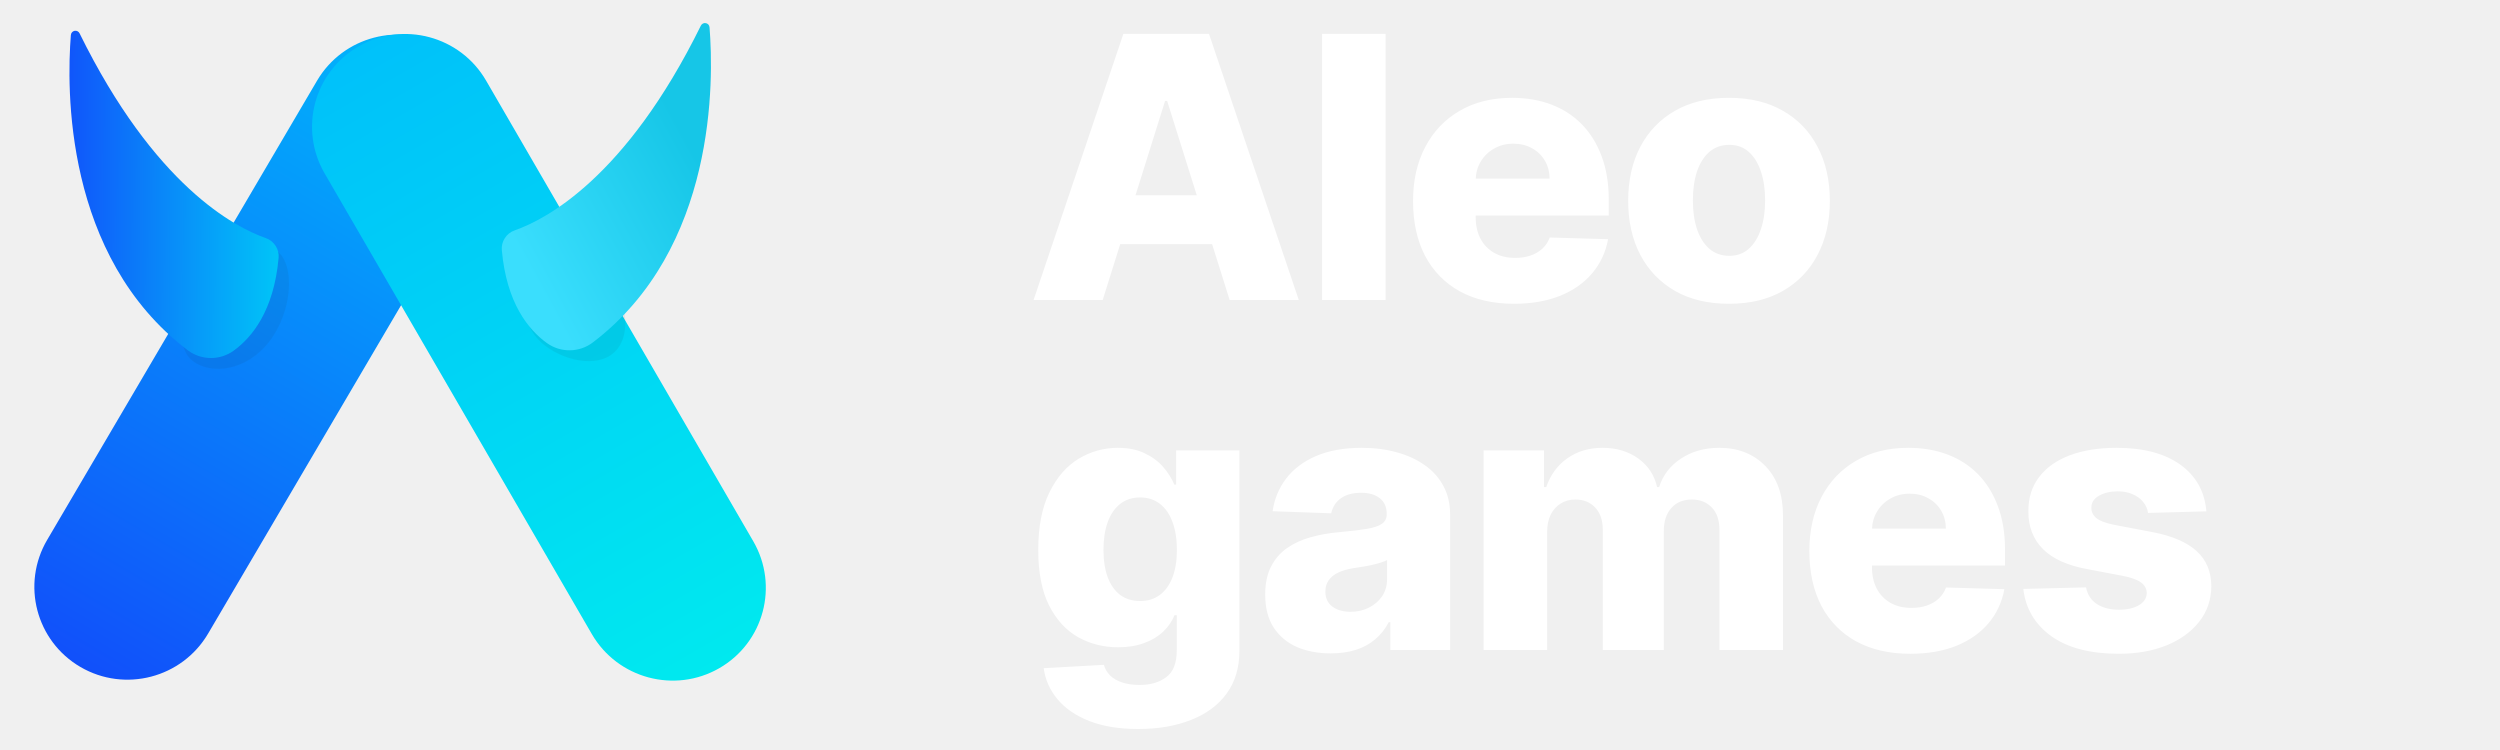
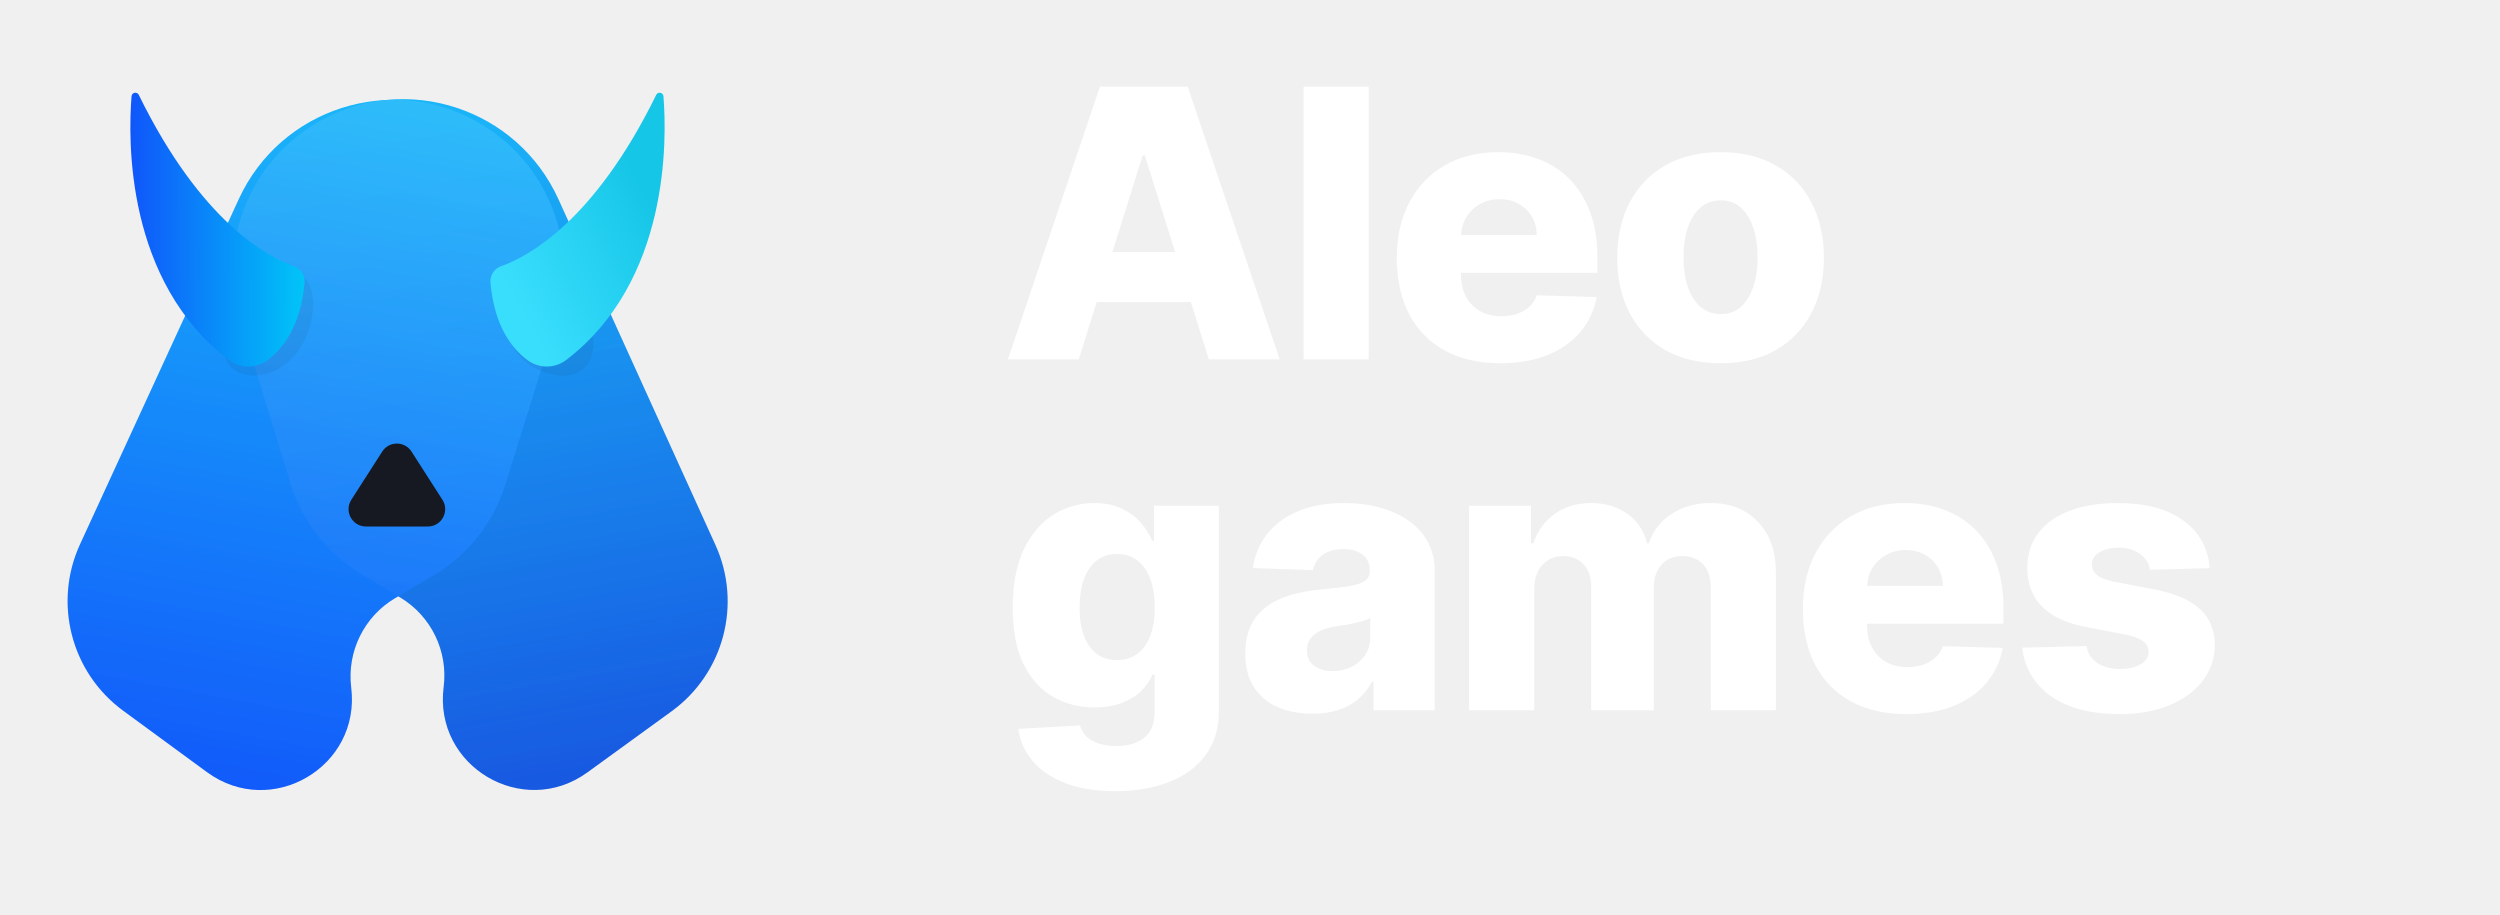
- <svg xmlns="http://www.w3.org/2000/svg" width="100" height="30" viewBox="0 0 100 30" fill="none">
-   <path d="M44.108 12H41.343L44.935 1.355H48.36L51.951 12H49.186L46.686 4.037H46.603L44.108 12ZM43.739 7.811H49.519V9.765H43.739V7.811ZM55.425 1.355V12H52.883V1.355H55.425ZM60.56 12.151C59.725 12.151 59.005 11.986 58.398 11.657C57.795 11.324 57.331 10.851 57.005 10.238C56.683 9.621 56.522 8.888 56.522 8.039C56.522 7.215 56.685 6.494 57.011 5.877C57.336 5.257 57.795 4.775 58.388 4.432C58.98 4.086 59.679 3.913 60.483 3.913C61.051 3.913 61.571 4.001 62.042 4.178C62.513 4.354 62.92 4.616 63.263 4.962C63.606 5.309 63.873 5.737 64.064 6.246C64.254 6.752 64.35 7.333 64.35 7.987V8.622H57.411V7.145H61.985C61.981 6.875 61.917 6.634 61.792 6.423C61.668 6.212 61.496 6.047 61.278 5.929C61.063 5.808 60.815 5.747 60.535 5.747C60.25 5.747 59.996 5.811 59.77 5.94C59.545 6.064 59.367 6.236 59.235 6.454C59.103 6.669 59.034 6.913 59.027 7.187V8.689C59.027 9.015 59.091 9.301 59.219 9.547C59.348 9.789 59.53 9.978 59.765 10.113C60.001 10.248 60.282 10.316 60.607 10.316C60.833 10.316 61.037 10.285 61.221 10.222C61.404 10.16 61.562 10.068 61.694 9.947C61.825 9.826 61.924 9.677 61.99 9.5L64.324 9.568C64.227 10.091 64.013 10.546 63.684 10.934C63.358 11.319 62.931 11.619 62.4 11.834C61.87 12.045 61.257 12.151 60.56 12.151ZM69.16 12.151C68.322 12.151 67.601 11.979 66.998 11.636C66.399 11.29 65.936 10.808 65.61 10.191C65.288 9.571 65.127 8.852 65.127 8.034C65.127 7.213 65.288 6.494 65.61 5.877C65.936 5.257 66.399 4.775 66.998 4.432C67.601 4.086 68.322 3.913 69.16 3.913C69.999 3.913 70.718 4.086 71.317 4.432C71.92 4.775 72.383 5.257 72.705 5.877C73.031 6.494 73.194 7.213 73.194 8.034C73.194 8.852 73.031 9.571 72.705 10.191C72.383 10.808 71.92 11.29 71.317 11.636C70.718 11.979 69.999 12.151 69.16 12.151ZM69.176 10.233C69.481 10.233 69.739 10.139 69.95 9.952C70.162 9.765 70.323 9.505 70.434 9.173C70.548 8.84 70.605 8.455 70.605 8.019C70.605 7.575 70.548 7.187 70.434 6.854C70.323 6.522 70.162 6.262 69.95 6.075C69.739 5.888 69.481 5.794 69.176 5.794C68.861 5.794 68.594 5.888 68.375 6.075C68.161 6.262 67.996 6.522 67.882 6.854C67.771 7.187 67.715 7.575 67.715 8.019C67.715 8.455 67.771 8.84 67.882 9.173C67.996 9.505 68.161 9.765 68.375 9.952C68.594 10.139 68.861 10.233 69.176 10.233ZM45.527 29.16C44.768 29.16 44.118 29.054 43.578 28.843C43.037 28.632 42.613 28.342 42.305 27.975C41.996 27.608 41.811 27.192 41.748 26.728L44.155 26.593C44.2 26.755 44.283 26.897 44.404 27.019C44.529 27.14 44.69 27.234 44.888 27.299C45.089 27.365 45.324 27.398 45.595 27.398C46.021 27.398 46.373 27.294 46.65 27.086C46.93 26.882 47.071 26.523 47.071 26.01V24.607H46.982C46.882 24.853 46.73 25.073 46.525 25.267C46.321 25.461 46.066 25.614 45.761 25.724C45.459 25.835 45.113 25.891 44.721 25.891C44.139 25.891 43.606 25.756 43.121 25.485C42.639 25.212 42.253 24.789 41.962 24.217C41.674 23.642 41.53 22.902 41.53 21.998C41.53 21.066 41.679 20.298 41.977 19.695C42.275 19.089 42.665 18.64 43.147 18.349C43.632 18.058 44.153 17.913 44.711 17.913C45.13 17.913 45.489 17.985 45.787 18.131C46.088 18.273 46.336 18.457 46.53 18.682C46.724 18.907 46.871 19.141 46.972 19.384H47.045V18.017H49.576V26.031C49.576 26.707 49.406 27.277 49.067 27.741C48.727 28.206 48.252 28.557 47.642 28.796C47.033 29.039 46.328 29.16 45.527 29.16ZM45.605 24.041C45.913 24.041 46.177 23.959 46.395 23.796C46.613 23.633 46.781 23.399 46.899 23.095C47.017 22.79 47.076 22.424 47.076 21.998C47.076 21.565 47.017 21.192 46.899 20.88C46.785 20.565 46.617 20.323 46.395 20.153C46.177 19.983 45.913 19.898 45.605 19.898C45.29 19.898 45.023 19.985 44.805 20.158C44.586 20.331 44.42 20.576 44.306 20.891C44.195 21.203 44.139 21.572 44.139 21.998C44.139 22.424 44.197 22.79 44.311 23.095C44.425 23.399 44.59 23.633 44.805 23.796C45.023 23.959 45.29 24.041 45.605 24.041ZM53.233 26.135C52.724 26.135 52.271 26.05 51.876 25.881C51.485 25.707 51.175 25.447 50.946 25.101C50.721 24.751 50.608 24.312 50.608 23.786C50.608 23.342 50.686 22.968 50.842 22.663C50.998 22.358 51.213 22.11 51.486 21.92C51.76 21.729 52.075 21.585 52.432 21.488C52.789 21.388 53.17 21.32 53.576 21.286C54.03 21.244 54.395 21.201 54.673 21.156C54.95 21.107 55.151 21.04 55.276 20.953C55.404 20.863 55.468 20.737 55.468 20.574V20.548C55.468 20.281 55.376 20.075 55.192 19.929C55.009 19.784 54.761 19.711 54.449 19.711C54.113 19.711 53.843 19.784 53.638 19.929C53.434 20.075 53.304 20.276 53.248 20.532L50.904 20.449C50.974 19.964 51.152 19.531 51.44 19.15C51.731 18.765 52.129 18.463 52.635 18.245C53.145 18.023 53.756 17.913 54.47 17.913C54.979 17.913 55.449 17.973 55.878 18.095C56.308 18.212 56.682 18.386 57.001 18.614C57.32 18.84 57.566 19.117 57.739 19.446C57.916 19.775 58.004 20.151 58.004 20.574V26H55.613V24.888H55.551C55.409 25.158 55.227 25.387 55.005 25.574C54.787 25.761 54.529 25.901 54.231 25.995C53.936 26.088 53.604 26.135 53.233 26.135ZM54.018 24.472C54.291 24.472 54.538 24.416 54.756 24.306C54.977 24.195 55.154 24.042 55.286 23.848C55.418 23.651 55.483 23.422 55.483 23.162V22.403C55.411 22.441 55.322 22.476 55.218 22.507C55.118 22.538 55.007 22.568 54.886 22.596C54.764 22.623 54.64 22.648 54.511 22.668C54.383 22.689 54.26 22.708 54.142 22.726C53.903 22.764 53.699 22.823 53.529 22.902C53.363 22.982 53.235 23.086 53.145 23.214C53.058 23.339 53.015 23.488 53.015 23.661C53.015 23.924 53.108 24.125 53.295 24.264C53.486 24.403 53.727 24.472 54.018 24.472ZM59.344 26V18.017H61.761V19.482H61.849C62.016 18.997 62.297 18.614 62.691 18.334C63.087 18.053 63.558 17.913 64.105 17.913C64.66 17.913 65.134 18.055 65.529 18.339C65.924 18.623 66.176 19.004 66.283 19.482H66.366C66.515 19.008 66.806 18.628 67.239 18.344C67.672 18.056 68.184 17.913 68.773 17.913C69.528 17.913 70.141 18.155 70.613 18.64C71.084 19.122 71.32 19.784 71.32 20.626V26H68.778V21.208C68.778 20.809 68.676 20.506 68.471 20.298C68.267 20.087 68.002 19.981 67.676 19.981C67.326 19.981 67.05 20.096 66.85 20.324C66.652 20.549 66.553 20.853 66.553 21.234V26H64.111V21.182C64.111 20.811 64.01 20.518 63.809 20.303C63.608 20.089 63.343 19.981 63.014 19.981C62.792 19.981 62.596 20.035 62.426 20.142C62.257 20.246 62.123 20.395 62.026 20.589C61.933 20.783 61.886 21.012 61.886 21.275V26H59.344ZM76.412 26.151C75.577 26.151 74.856 25.986 74.25 25.657C73.647 25.324 73.183 24.851 72.857 24.238C72.535 23.621 72.374 22.888 72.374 22.039C72.374 21.215 72.537 20.494 72.862 19.877C73.188 19.257 73.647 18.775 74.24 18.432C74.832 18.086 75.53 17.913 76.334 17.913C76.903 17.913 77.422 18.001 77.894 18.178C78.365 18.354 78.772 18.616 79.115 18.962C79.458 19.309 79.725 19.737 79.915 20.246C80.106 20.752 80.201 21.333 80.201 21.988V22.622H73.262V21.145H77.836C77.833 20.875 77.769 20.634 77.644 20.423C77.519 20.212 77.348 20.047 77.129 19.929C76.915 19.808 76.667 19.747 76.386 19.747C76.102 19.747 75.847 19.811 75.622 19.94C75.397 20.064 75.219 20.236 75.087 20.454C74.955 20.669 74.886 20.913 74.879 21.187V22.689C74.879 23.015 74.943 23.301 75.071 23.547C75.199 23.789 75.381 23.978 75.617 24.113C75.853 24.248 76.133 24.316 76.459 24.316C76.684 24.316 76.889 24.285 77.072 24.222C77.256 24.16 77.414 24.068 77.545 23.947C77.677 23.826 77.776 23.677 77.841 23.5L80.175 23.567C80.078 24.091 79.865 24.546 79.536 24.934C79.21 25.319 78.782 25.619 78.252 25.834C77.722 26.045 77.109 26.151 76.412 26.151ZM88.255 20.454L85.921 20.517C85.897 20.35 85.831 20.203 85.724 20.075C85.617 19.943 85.476 19.841 85.303 19.768C85.133 19.692 84.936 19.654 84.71 19.654C84.416 19.654 84.165 19.713 83.957 19.831C83.752 19.948 83.652 20.108 83.655 20.309C83.652 20.465 83.714 20.6 83.843 20.714C83.974 20.828 84.208 20.92 84.544 20.989L86.083 21.281C86.88 21.433 87.472 21.686 87.86 22.039C88.252 22.393 88.449 22.861 88.453 23.443C88.449 23.99 88.286 24.467 87.964 24.872C87.645 25.277 87.209 25.593 86.654 25.818C86.1 26.04 85.466 26.151 84.752 26.151C83.612 26.151 82.713 25.917 82.055 25.449C81.4 24.978 81.025 24.347 80.932 23.557L83.442 23.495C83.498 23.786 83.641 24.008 83.874 24.16C84.106 24.312 84.402 24.389 84.762 24.389C85.088 24.389 85.353 24.328 85.558 24.207C85.762 24.086 85.866 23.924 85.87 23.724C85.866 23.543 85.786 23.399 85.63 23.292C85.475 23.181 85.23 23.095 84.898 23.032L83.505 22.767C82.704 22.622 82.108 22.353 81.717 21.962C81.325 21.567 81.131 21.064 81.135 20.454C81.131 19.921 81.273 19.465 81.561 19.087C81.848 18.706 82.257 18.415 82.787 18.214C83.317 18.013 83.943 17.913 84.664 17.913C85.745 17.913 86.597 18.14 87.221 18.593C87.845 19.044 88.189 19.664 88.255 20.454Z" fill="white" />
-   <rect width="7.449" height="28.753" rx="3.725" transform="matrix(0.864152 0.503231 -0.506684 0.862132 14.5688 0.0169296)" fill="url(#paint0_linear_601_2)" />
-   <rect width="7.449" height="28.753" rx="3.725" transform="matrix(0.867016 -0.49828 0.501722 0.865029 11.1152 3.71191)" fill="url(#paint1_linear_601_2)" />
-   <path opacity="0.06" d="M24.068 10.875C24.94 11.539 25.333 13.126 24.709 13.94C24.084 14.755 22.678 14.487 21.806 13.828C20.934 13.168 20.734 11.968 21.361 11.153C21.988 10.338 23.196 10.214 24.068 10.875Z" fill="#12100B" />
-   <path opacity="0.06" d="M11.088 10.046C11.803 10.59 11.708 12.437 10.777 13.652C9.847 14.867 8.433 14.988 7.717 14.444C7.001 13.9 7.176 12.476 8.106 11.261C9.037 10.047 10.372 9.503 11.088 10.046Z" fill="#12100B" />
-   <path d="M28.381 1.09C28.551 3.194 28.666 9.939 23.709 13.701C23.447 13.899 23.127 14.008 22.798 14.012C22.469 14.017 22.147 13.916 21.879 13.724C21.141 13.195 20.263 12.127 20.073 10.008C20.058 9.838 20.1 9.668 20.193 9.525C20.285 9.381 20.423 9.273 20.584 9.216C21.837 8.777 25.041 7.107 28.035 1.024C28.053 0.988 28.082 0.959 28.117 0.941C28.154 0.923 28.194 0.918 28.234 0.925C28.273 0.933 28.309 0.953 28.336 0.983C28.362 1.013 28.378 1.05 28.381 1.09Z" fill="url(#paint2_linear_601_2)" />
-   <path d="M2.835 1.399C2.666 3.502 2.551 10.247 7.508 14.009C7.77 14.207 8.09 14.317 8.419 14.321C8.748 14.325 9.07 14.224 9.338 14.033C10.076 13.503 10.954 12.435 11.144 10.316C11.159 10.146 11.117 9.976 11.024 9.833C10.932 9.689 10.794 9.581 10.633 9.524C9.379 9.085 6.175 7.415 3.182 1.332C3.165 1.296 3.136 1.267 3.1 1.249C3.064 1.231 3.023 1.225 2.983 1.233C2.944 1.24 2.908 1.261 2.881 1.291C2.854 1.321 2.838 1.359 2.835 1.399Z" fill="url(#paint3_linear_601_2)" />
+ <svg xmlns="http://www.w3.org/2000/svg" width="399" height="146" viewBox="0 0 399 146" fill="none">
+   <path d="M172.17 57.353H160.865L175.549 13.83H189.554L204.239 57.353H192.933L182.711 24.796H182.371L172.17 57.353ZM170.662 40.225H194.293V48.215H170.662V40.225ZM218.442 13.83V57.353H208.05V13.83H218.442ZM239.44 57.97C236.026 57.97 233.079 57.297 230.599 55.951C228.134 54.591 226.236 52.657 224.904 50.149C223.586 47.627 222.928 44.631 222.928 41.16C222.928 37.788 223.593 34.841 224.925 32.319C226.257 29.783 228.134 27.814 230.557 26.411C232.98 24.994 235.834 24.286 239.121 24.286C241.445 24.286 243.57 24.647 245.497 25.37C247.424 26.092 249.088 27.162 250.491 28.579C251.894 29.996 252.984 31.745 253.764 33.828C254.543 35.897 254.933 38.27 254.933 40.947V43.54H226.562V37.505H245.263C245.249 36.399 244.987 35.415 244.477 34.55C243.967 33.686 243.265 33.013 242.373 32.532C241.494 32.036 240.481 31.788 239.334 31.788C238.172 31.788 237.131 32.05 236.21 32.574C235.289 33.084 234.559 33.785 234.021 34.678C233.483 35.556 233.199 36.555 233.171 37.675V43.816C233.171 45.148 233.433 46.317 233.957 47.323C234.481 48.315 235.225 49.087 236.189 49.639C237.152 50.192 238.3 50.468 239.631 50.468C240.552 50.468 241.388 50.34 242.139 50.086C242.89 49.83 243.535 49.455 244.073 48.959C244.611 48.463 245.015 47.854 245.284 47.132L254.826 47.408C254.43 49.547 253.558 51.41 252.212 52.997C250.881 54.57 249.131 55.795 246.963 56.673C244.795 57.538 242.288 57.97 239.44 57.97ZM274.602 57.97C271.174 57.97 268.227 57.269 265.762 55.866C263.311 54.449 261.419 52.48 260.088 49.958C258.77 47.422 258.111 44.482 258.111 41.139C258.111 37.781 258.77 34.841 260.088 32.319C261.419 29.783 263.311 27.814 265.762 26.411C268.227 24.994 271.174 24.286 274.602 24.286C278.031 24.286 280.971 24.994 283.422 26.411C285.887 27.814 287.778 29.783 289.096 32.319C290.428 34.841 291.094 37.781 291.094 41.139C291.094 44.482 290.428 47.422 289.096 49.958C287.778 52.48 285.887 54.449 283.422 55.866C280.971 57.269 278.031 57.97 274.602 57.97ZM274.666 50.128C275.913 50.128 276.968 49.745 277.833 48.98C278.697 48.215 279.356 47.153 279.809 45.793C280.277 44.432 280.51 42.86 280.51 41.075C280.51 39.261 280.277 37.675 279.809 36.314C279.356 34.954 278.697 33.892 277.833 33.127C276.968 32.362 275.913 31.979 274.666 31.979C273.377 31.979 272.286 32.362 271.393 33.127C270.515 33.892 269.842 34.954 269.375 36.314C268.921 37.675 268.694 39.261 268.694 41.075C268.694 42.86 268.921 44.432 269.375 45.793C269.842 47.153 270.515 48.215 271.393 48.98C272.286 49.745 273.377 50.128 274.666 50.128ZM177.972 126.274C174.869 126.274 172.213 125.842 170.003 124.978C167.793 124.114 166.057 122.931 164.796 121.429C163.535 119.927 162.777 118.227 162.522 116.329L172.362 115.776C172.546 116.442 172.886 117.023 173.382 117.519C173.892 118.015 174.551 118.397 175.358 118.666C176.18 118.936 177.143 119.07 178.248 119.07C179.991 119.07 181.429 118.645 182.562 117.795C183.71 116.959 184.284 115.493 184.284 113.396V107.658H183.923C183.512 108.664 182.888 109.564 182.052 110.357C181.216 111.15 180.175 111.774 178.928 112.227C177.696 112.681 176.279 112.907 174.678 112.907C172.298 112.907 170.116 112.355 168.133 111.25C166.163 110.13 164.584 108.402 163.393 106.064C162.218 103.712 161.63 100.688 161.63 96.99C161.63 93.179 162.239 90.04 163.457 87.575C164.676 85.096 166.27 83.261 168.239 82.071C170.222 80.881 172.355 80.286 174.636 80.286C176.35 80.286 177.816 80.584 179.035 81.179C180.267 81.759 181.28 82.51 182.074 83.431C182.867 84.352 183.469 85.308 183.88 86.3H184.178V80.711H194.527V113.481C194.527 116.244 193.833 118.574 192.444 120.473C191.056 122.371 189.115 123.809 186.621 124.787C184.128 125.779 181.245 126.274 177.972 126.274ZM178.291 105.342C179.552 105.342 180.629 105.009 181.521 104.343C182.414 103.677 183.101 102.721 183.582 101.474C184.064 100.227 184.305 98.732 184.305 96.99C184.305 95.219 184.064 93.696 183.582 92.421C183.115 91.131 182.428 90.14 181.521 89.445C180.629 88.751 179.552 88.404 178.291 88.404C177.002 88.404 175.911 88.758 175.018 89.467C174.126 90.175 173.445 91.174 172.978 92.463C172.525 93.738 172.298 95.247 172.298 96.99C172.298 98.732 172.532 100.227 172.999 101.474C173.467 102.721 174.14 103.677 175.018 104.343C175.911 105.009 177.002 105.342 178.291 105.342ZM209.479 113.906C207.396 113.906 205.548 113.559 203.932 112.865C202.331 112.156 201.063 111.094 200.128 109.677C199.207 108.246 198.747 106.454 198.747 104.3C198.747 102.487 199.066 100.957 199.703 99.71C200.341 98.463 201.219 97.45 202.339 96.671C203.458 95.892 204.747 95.304 206.206 94.907C207.666 94.496 209.224 94.22 210.882 94.078C212.738 93.908 214.232 93.731 215.366 93.547C216.499 93.349 217.321 93.072 217.831 92.718C218.355 92.35 218.617 91.833 218.617 91.167V91.061C218.617 89.97 218.242 89.127 217.491 88.532C216.74 87.937 215.727 87.639 214.452 87.639C213.078 87.639 211.973 87.937 211.137 88.532C210.301 89.127 209.77 89.948 209.543 90.997L199.958 90.657C200.242 88.673 200.971 86.902 202.147 85.344C203.337 83.771 204.967 82.539 207.035 81.646C209.118 80.739 211.618 80.286 214.537 80.286C216.62 80.286 218.539 80.534 220.296 81.03C222.053 81.511 223.583 82.22 224.887 83.155C226.19 84.076 227.196 85.209 227.904 86.555C228.627 87.901 228.988 89.438 228.988 91.167V113.354H219.212V108.806H218.957C218.376 109.911 217.633 110.846 216.726 111.611C215.833 112.376 214.778 112.95 213.559 113.332C212.355 113.715 210.995 113.906 209.479 113.906ZM212.688 107.106C213.807 107.106 214.813 106.879 215.706 106.425C216.613 105.972 217.335 105.349 217.873 104.555C218.412 103.748 218.681 102.813 218.681 101.75V98.647C218.384 98.803 218.022 98.945 217.597 99.072C217.186 99.2 216.733 99.32 216.237 99.434C215.741 99.547 215.231 99.646 214.707 99.731C214.183 99.816 213.68 99.894 213.198 99.965C212.221 100.121 211.385 100.362 210.69 100.688C210.01 101.013 209.486 101.438 209.118 101.963C208.764 102.473 208.587 103.082 208.587 103.79C208.587 104.867 208.969 105.689 209.734 106.255C210.513 106.822 211.498 107.106 212.688 107.106ZM234.467 113.354V80.711H244.349V86.704H244.71C245.391 84.721 246.538 83.155 248.153 82.007C249.768 80.86 251.695 80.286 253.934 80.286C256.201 80.286 258.142 80.867 259.757 82.029C261.372 83.19 262.399 84.749 262.838 86.704H263.178C263.787 84.763 264.977 83.212 266.748 82.05C268.519 80.874 270.609 80.286 273.018 80.286C276.106 80.286 278.614 81.278 280.541 83.261C282.468 85.231 283.431 87.937 283.431 91.379V113.354H273.039V93.76C273.039 92.13 272.621 90.891 271.785 90.04C270.949 89.176 269.865 88.744 268.534 88.744C267.103 88.744 265.976 89.212 265.155 90.147C264.347 91.068 263.943 92.307 263.943 93.866V113.354H253.955V93.653C253.955 92.137 253.544 90.94 252.722 90.062C251.901 89.183 250.817 88.744 249.471 88.744C248.564 88.744 247.764 88.964 247.069 89.403C246.375 89.828 245.83 90.437 245.433 91.231C245.051 92.024 244.859 92.959 244.859 94.036V113.354H234.467ZM304.254 113.97C300.839 113.97 297.892 113.297 295.413 111.951C292.948 110.591 291.049 108.657 289.718 106.149C288.4 103.627 287.741 100.631 287.741 97.16C287.741 93.788 288.407 90.841 289.739 88.319C291.071 85.783 292.948 83.814 295.371 82.411C297.793 80.994 300.648 80.286 303.935 80.286C306.258 80.286 308.384 80.647 310.31 81.37C312.237 82.092 313.902 83.162 315.305 84.579C316.707 85.996 317.798 87.745 318.577 89.828C319.357 91.897 319.746 94.27 319.746 96.947V99.54H291.375V93.504H310.077C310.062 92.399 309.8 91.415 309.29 90.55C308.78 89.686 308.079 89.013 307.186 88.532C306.308 88.036 305.295 87.788 304.147 87.788C302.986 87.788 301.944 88.05 301.023 88.574C300.103 89.084 299.373 89.785 298.835 90.678C298.296 91.556 298.013 92.555 297.984 93.674V99.816C297.984 101.148 298.247 102.317 298.771 103.323C299.295 104.314 300.039 105.087 301.002 105.639C301.966 106.192 303.113 106.468 304.445 106.468C305.366 106.468 306.202 106.34 306.953 106.085C307.704 105.83 308.348 105.455 308.887 104.959C309.425 104.463 309.829 103.854 310.098 103.131L319.64 103.408C319.243 105.547 318.372 107.41 317.026 108.997C315.694 110.57 313.944 111.795 311.777 112.673C309.609 113.538 307.101 113.97 304.254 113.97ZM352.677 90.678L343.135 90.933C343.036 90.253 342.767 89.651 342.328 89.127C341.888 88.588 341.315 88.17 340.606 87.873C339.912 87.561 339.104 87.405 338.183 87.405C336.979 87.405 335.952 87.646 335.102 88.128C334.266 88.61 333.855 89.261 333.869 90.083C333.855 90.721 334.11 91.273 334.634 91.741C335.173 92.208 336.129 92.584 337.503 92.867L343.794 94.057C347.052 94.68 349.475 95.715 351.062 97.16C352.663 98.605 353.47 100.518 353.485 102.898C353.47 105.136 352.805 107.084 351.487 108.742C350.184 110.4 348.398 111.689 346.132 112.61C343.865 113.516 341.272 113.97 338.353 113.97C333.692 113.97 330.016 113.013 327.324 111.101C324.646 109.174 323.116 106.596 322.734 103.365L332.998 103.11C333.225 104.3 333.813 105.207 334.762 105.83C335.711 106.454 336.923 106.766 338.396 106.766C339.728 106.766 340.812 106.518 341.647 106.022C342.483 105.526 342.908 104.867 342.923 104.045C342.908 103.309 342.583 102.721 341.945 102.281C341.307 101.828 340.309 101.474 338.949 101.219L333.253 100.135C329.98 99.54 327.543 98.442 325.943 96.841C324.342 95.226 323.548 93.172 323.562 90.678C323.548 88.496 324.129 86.633 325.305 85.089C326.481 83.53 328.153 82.34 330.32 81.519C332.488 80.697 335.045 80.286 337.992 80.286C342.413 80.286 345.898 81.214 348.448 83.07C350.998 84.912 352.408 87.448 352.677 90.678Z" fill="white" />
+   <path d="M38.347 50.992C34.608 38.776 39.875 25.605 51.005 19.335C64.903 11.506 82.522 17.262 89.118 31.785L114.192 86.996C118.454 96.382 115.523 107.471 107.18 113.524L93.746 123.273C83.44 130.751 69.184 122.293 70.807 109.664C71.542 103.946 68.826 98.335 63.886 95.364L57.66 91.62C52.233 88.356 48.206 83.201 46.353 77.146L38.347 50.992Z" fill="url(#paint0_linear_1213_2)" />
+   <path d="M88.791 51.226C92.588 39.028 87.384 25.832 76.283 19.509C62.423 11.614 44.776 17.286 38.112 31.778L12.775 86.869C8.468 96.234 11.347 107.337 19.661 113.43L33.049 123.242C43.319 130.77 57.615 122.38 56.052 109.743C55.344 104.021 58.087 98.423 63.041 95.475L69.285 91.761C74.727 88.524 78.779 83.388 80.661 77.342L88.791 51.226Z" fill="url(#paint1_linear_1213_2)" />
+   <path d="M38.347 50.992C34.608 38.776 39.875 25.605 51.005 19.335C64.903 11.506 82.522 17.262 89.118 31.785L114.192 86.996C118.454 96.382 115.523 107.471 107.18 113.524L93.746 123.273C83.44 130.751 69.184 122.293 70.807 109.664C71.542 103.946 68.826 98.335 63.886 95.364L57.66 91.62C52.233 88.356 48.206 83.201 46.353 77.146L38.347 50.992Z" fill="url(#paint2_linear_1213_2)" fill-opacity="0.1" />
+   <path d="M88.791 51.226C92.588 39.028 87.384 25.832 76.283 19.509C62.423 11.614 44.776 17.286 38.112 31.778L12.775 86.869C8.468 96.234 11.347 107.337 19.661 113.43L33.049 123.242C43.319 130.77 57.615 122.38 56.052 109.743C55.344 104.021 58.087 98.423 63.041 95.475L69.285 91.761C74.727 88.524 78.779 83.388 80.661 77.342L88.791 51.226Z" fill="url(#paint3_linear_1213_2)" fill-opacity="0.1" />
+   <path opacity="0.06" d="M91.552 48.023C94.449 50.238 95.756 55.536 93.681 58.256C91.607 60.975 86.934 60.079 84.037 57.879C81.139 55.678 80.473 51.67 82.556 48.949C84.638 46.228 88.654 45.815 91.552 48.023Z" fill="#12100B" />
+   <path opacity="0.06" d="M48.418 44.229C50.797 46.043 50.48 52.212 47.387 56.268C44.294 60.325 39.595 60.725 37.217 58.911C34.839 57.096 35.419 52.34 38.511 48.285C41.603 44.231 46.04 42.414 48.418 44.229Z" fill="#12100B" />
+   <path d="M105.886 15.358C106.45 22.381 106.831 44.897 90.36 57.458C89.488 58.119 88.427 58.483 87.332 58.497C86.238 58.511 85.168 58.174 84.279 57.535C81.826 55.768 78.909 52.203 78.276 45.127C78.226 44.56 78.367 43.993 78.674 43.515C78.982 43.036 79.44 42.674 79.976 42.484C84.14 41.02 94.787 35.445 104.735 15.137C104.793 15.017 104.89 14.92 105.009 14.861C105.129 14.801 105.264 14.783 105.395 14.808C105.526 14.833 105.645 14.901 105.734 15C105.822 15.1 105.876 15.226 105.886 15.358Z" fill="url(#paint4_linear_1213_2)" />
+   <path d="M20.996 15.361C20.432 22.384 20.051 44.9 36.522 57.461C37.394 58.122 38.455 58.486 39.55 58.5C40.644 58.514 41.714 58.177 42.602 57.538C45.056 55.771 47.973 52.206 48.606 45.13C48.655 44.563 48.515 43.996 48.208 43.518C47.9 43.039 47.442 42.677 46.906 42.487C42.742 41.023 32.094 35.448 22.149 15.14C22.09 15.019 21.994 14.921 21.874 14.861C21.755 14.801 21.619 14.783 21.487 14.808C21.355 14.833 21.236 14.901 21.147 15.001C21.058 15.101 21.005 15.228 20.996 15.361Z" fill="url(#paint5_linear_1213_2)" />
+   <path d="M61.006 72.067C62.098 70.366 64.585 70.366 65.676 72.067L70.611 79.76C71.795 81.606 70.47 84.032 68.276 84.032H58.407C56.213 84.032 54.887 81.606 56.072 79.76L61.006 72.067Z" fill="#171922" />
  <defs>
-     <linearGradient id="paint0_linear_601_2" x1="3.725" y1="0" x2="3.725" y2="28.753" gradientUnits="userSpaceOnUse">
+     <linearGradient id="paint0_linear_1213_2" x1="59.779" y1="7.853" x2="83.592" y2="139.952" gradientUnits="userSpaceOnUse">
+       <stop stop-color="#00B7FB" />
+       <stop offset="1" stop-color="#184DDC" />
+     </linearGradient>
+     <linearGradient id="paint1_linear_1213_2" x1="67.565" y1="7.986" x2="43.123" y2="139.969" gradientUnits="userSpaceOnUse">
      <stop stop-color="#00B7FB" />
      <stop offset="1" stop-color="#1150FA" />
    </linearGradient>
-     <linearGradient id="paint1_linear_601_2" x1="3.725" y1="0" x2="3.725" y2="28.753" gradientUnits="userSpaceOnUse">
-       <stop stop-color="#00C1FA" />
-       <stop offset="1" stop-color="#00E9EF" />
+     <linearGradient id="paint2_linear_1213_2" x1="59.779" y1="7.853" x2="83.592" y2="139.952" gradientUnits="userSpaceOnUse">
+       <stop stop-color="white" />
+       <stop offset="1" stop-color="#1150FA" />
    </linearGradient>
-     <linearGradient id="paint2_linear_601_2" x1="21.426" y1="11.287" x2="28.507" y2="7.452" gradientUnits="userSpaceOnUse">
+     <linearGradient id="paint3_linear_1213_2" x1="67.565" y1="7.986" x2="43.123" y2="139.969" gradientUnits="userSpaceOnUse">
+       <stop stop-color="white" />
+       <stop offset="1" stop-color="#1150FA" />
+     </linearGradient>
+     <linearGradient id="paint4_linear_1213_2" x1="82.773" y1="49.4" x2="106.353" y2="36.685" gradientUnits="userSpaceOnUse">
      <stop stop-color="#3ADEFD" />
      <stop offset="1" stop-color="#16C6E7" />
    </linearGradient>
-     <linearGradient id="paint3_linear_601_2" x1="2.778" y1="5.681" x2="11.329" y2="5.715" gradientUnits="userSpaceOnUse">
+     <linearGradient id="paint5_linear_1213_2" x1="20.806" y1="29.656" x2="49.218" y2="29.769" gradientUnits="userSpaceOnUse">
      <stop stop-color="#1056FA" />
      <stop offset="1" stop-color="#00C7F8" />
    </linearGradient>
  </defs>
</svg>
